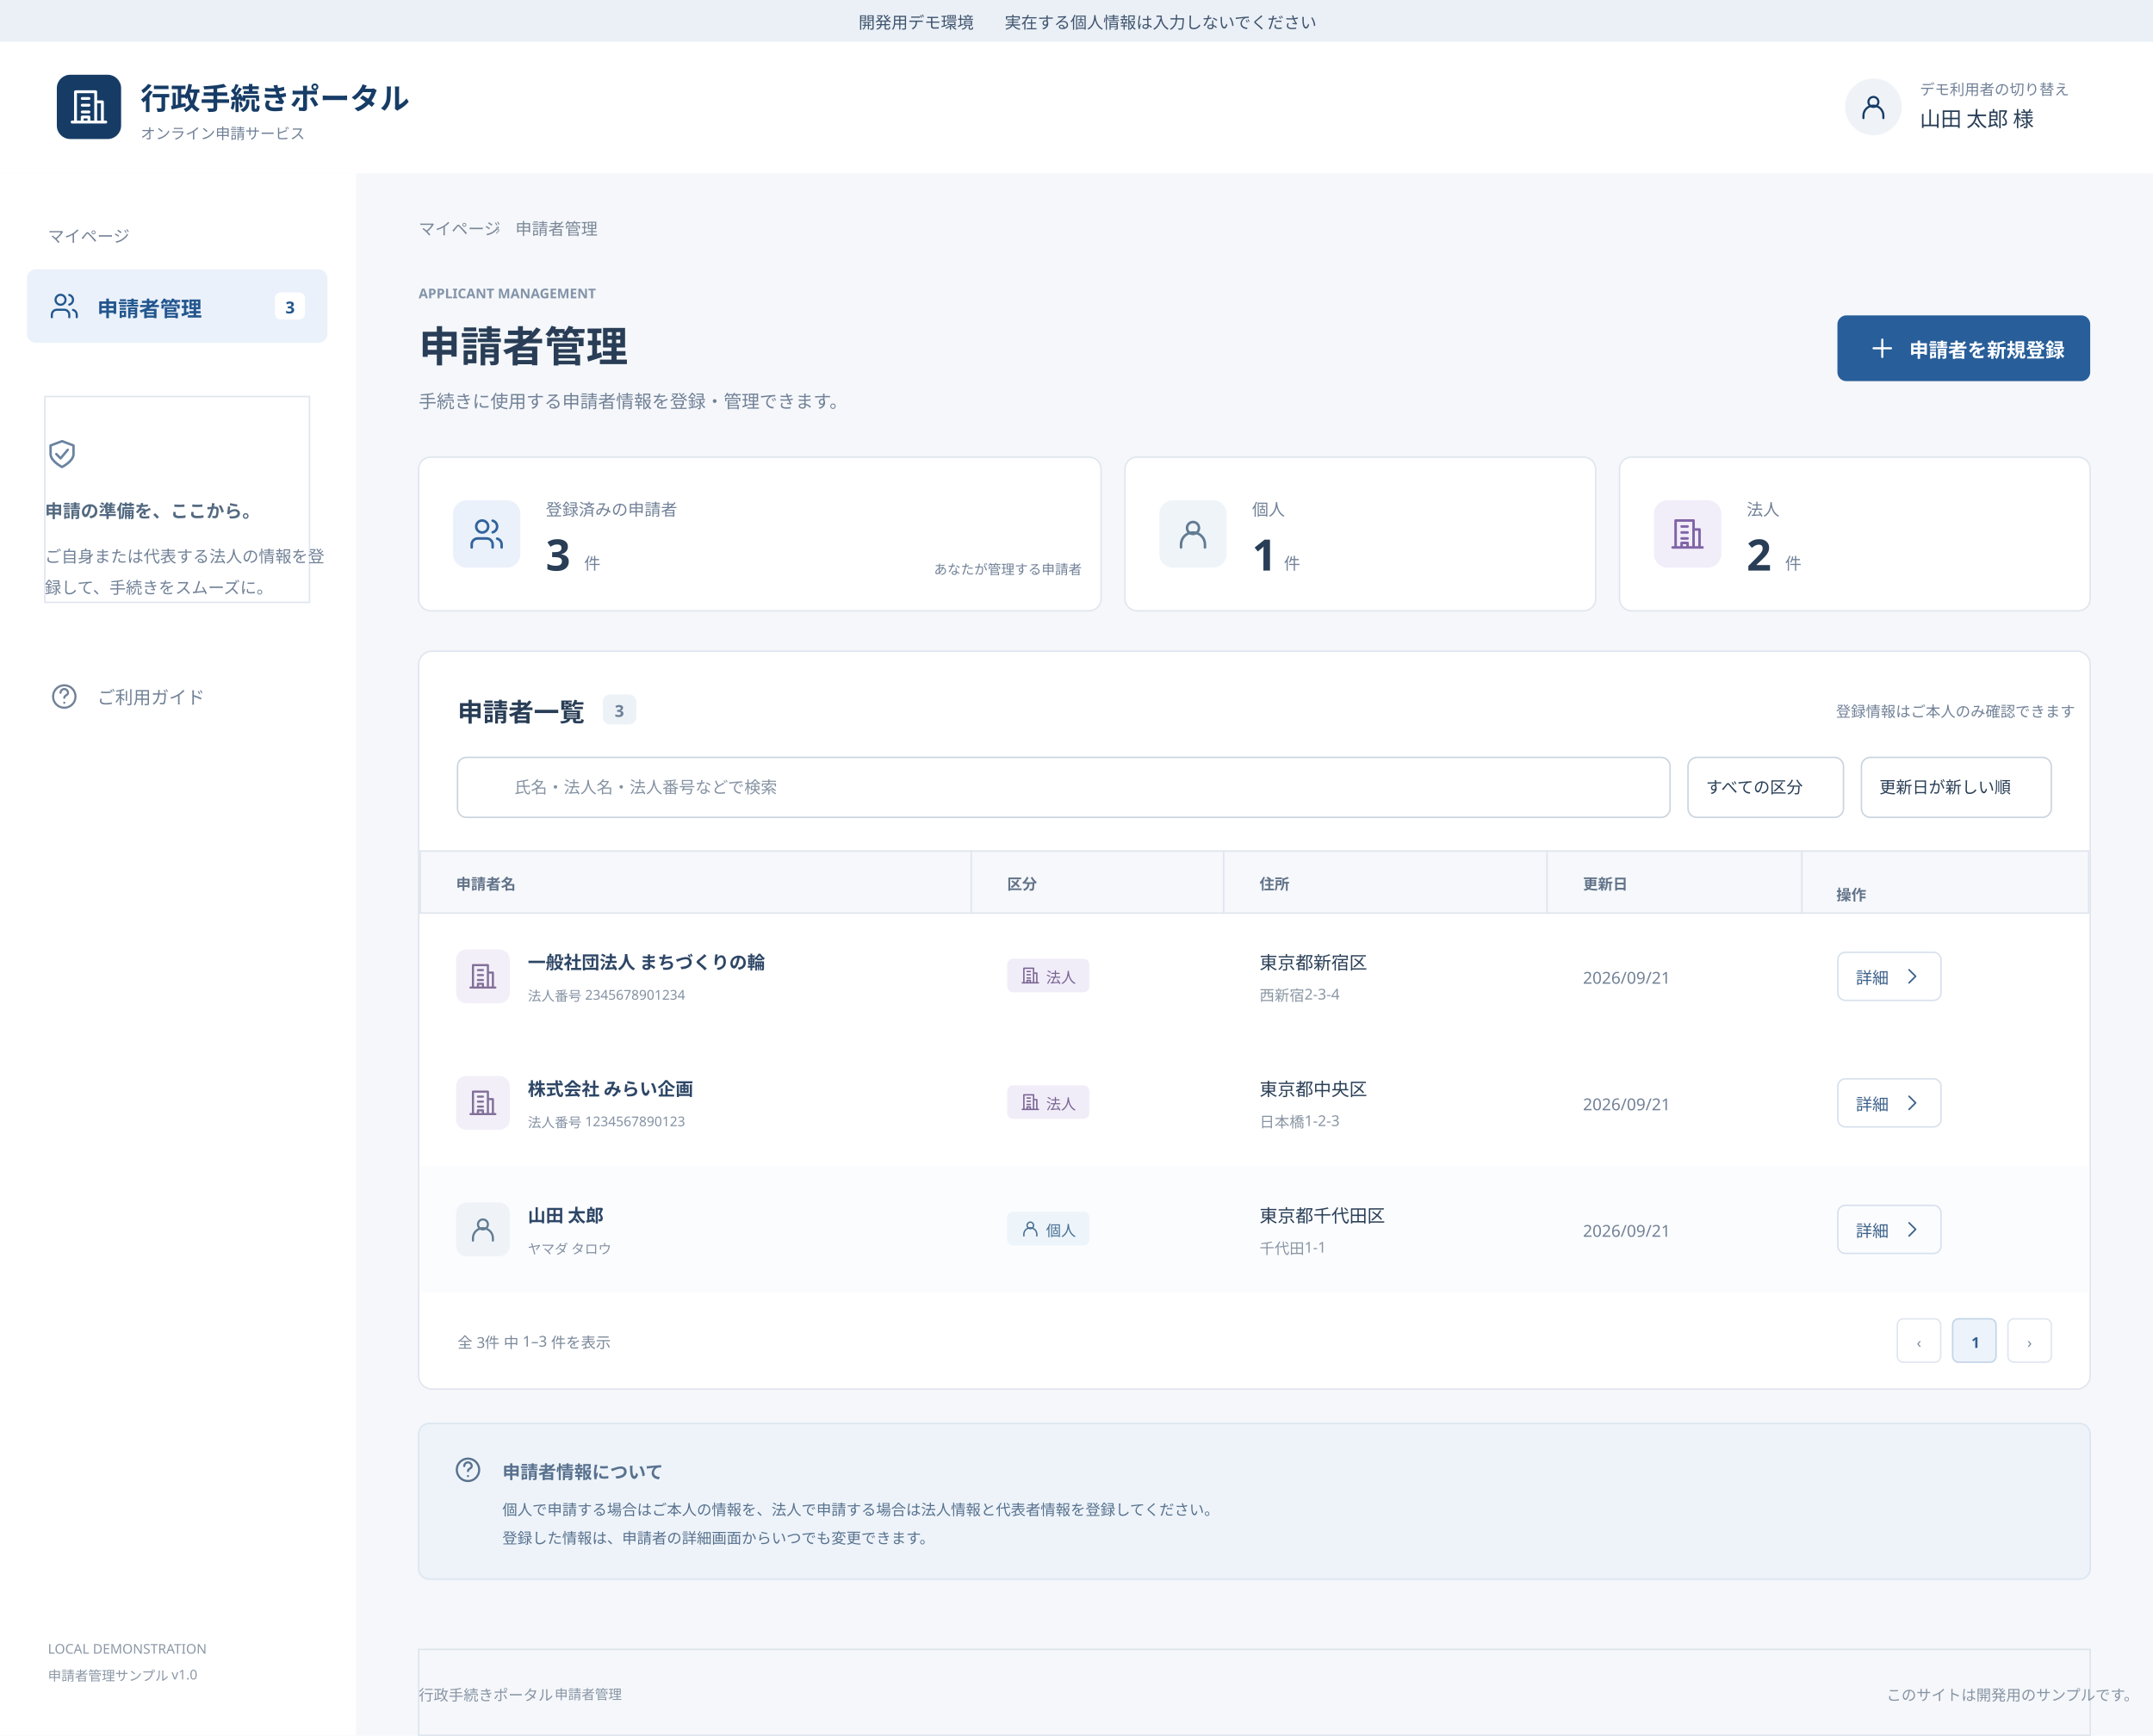
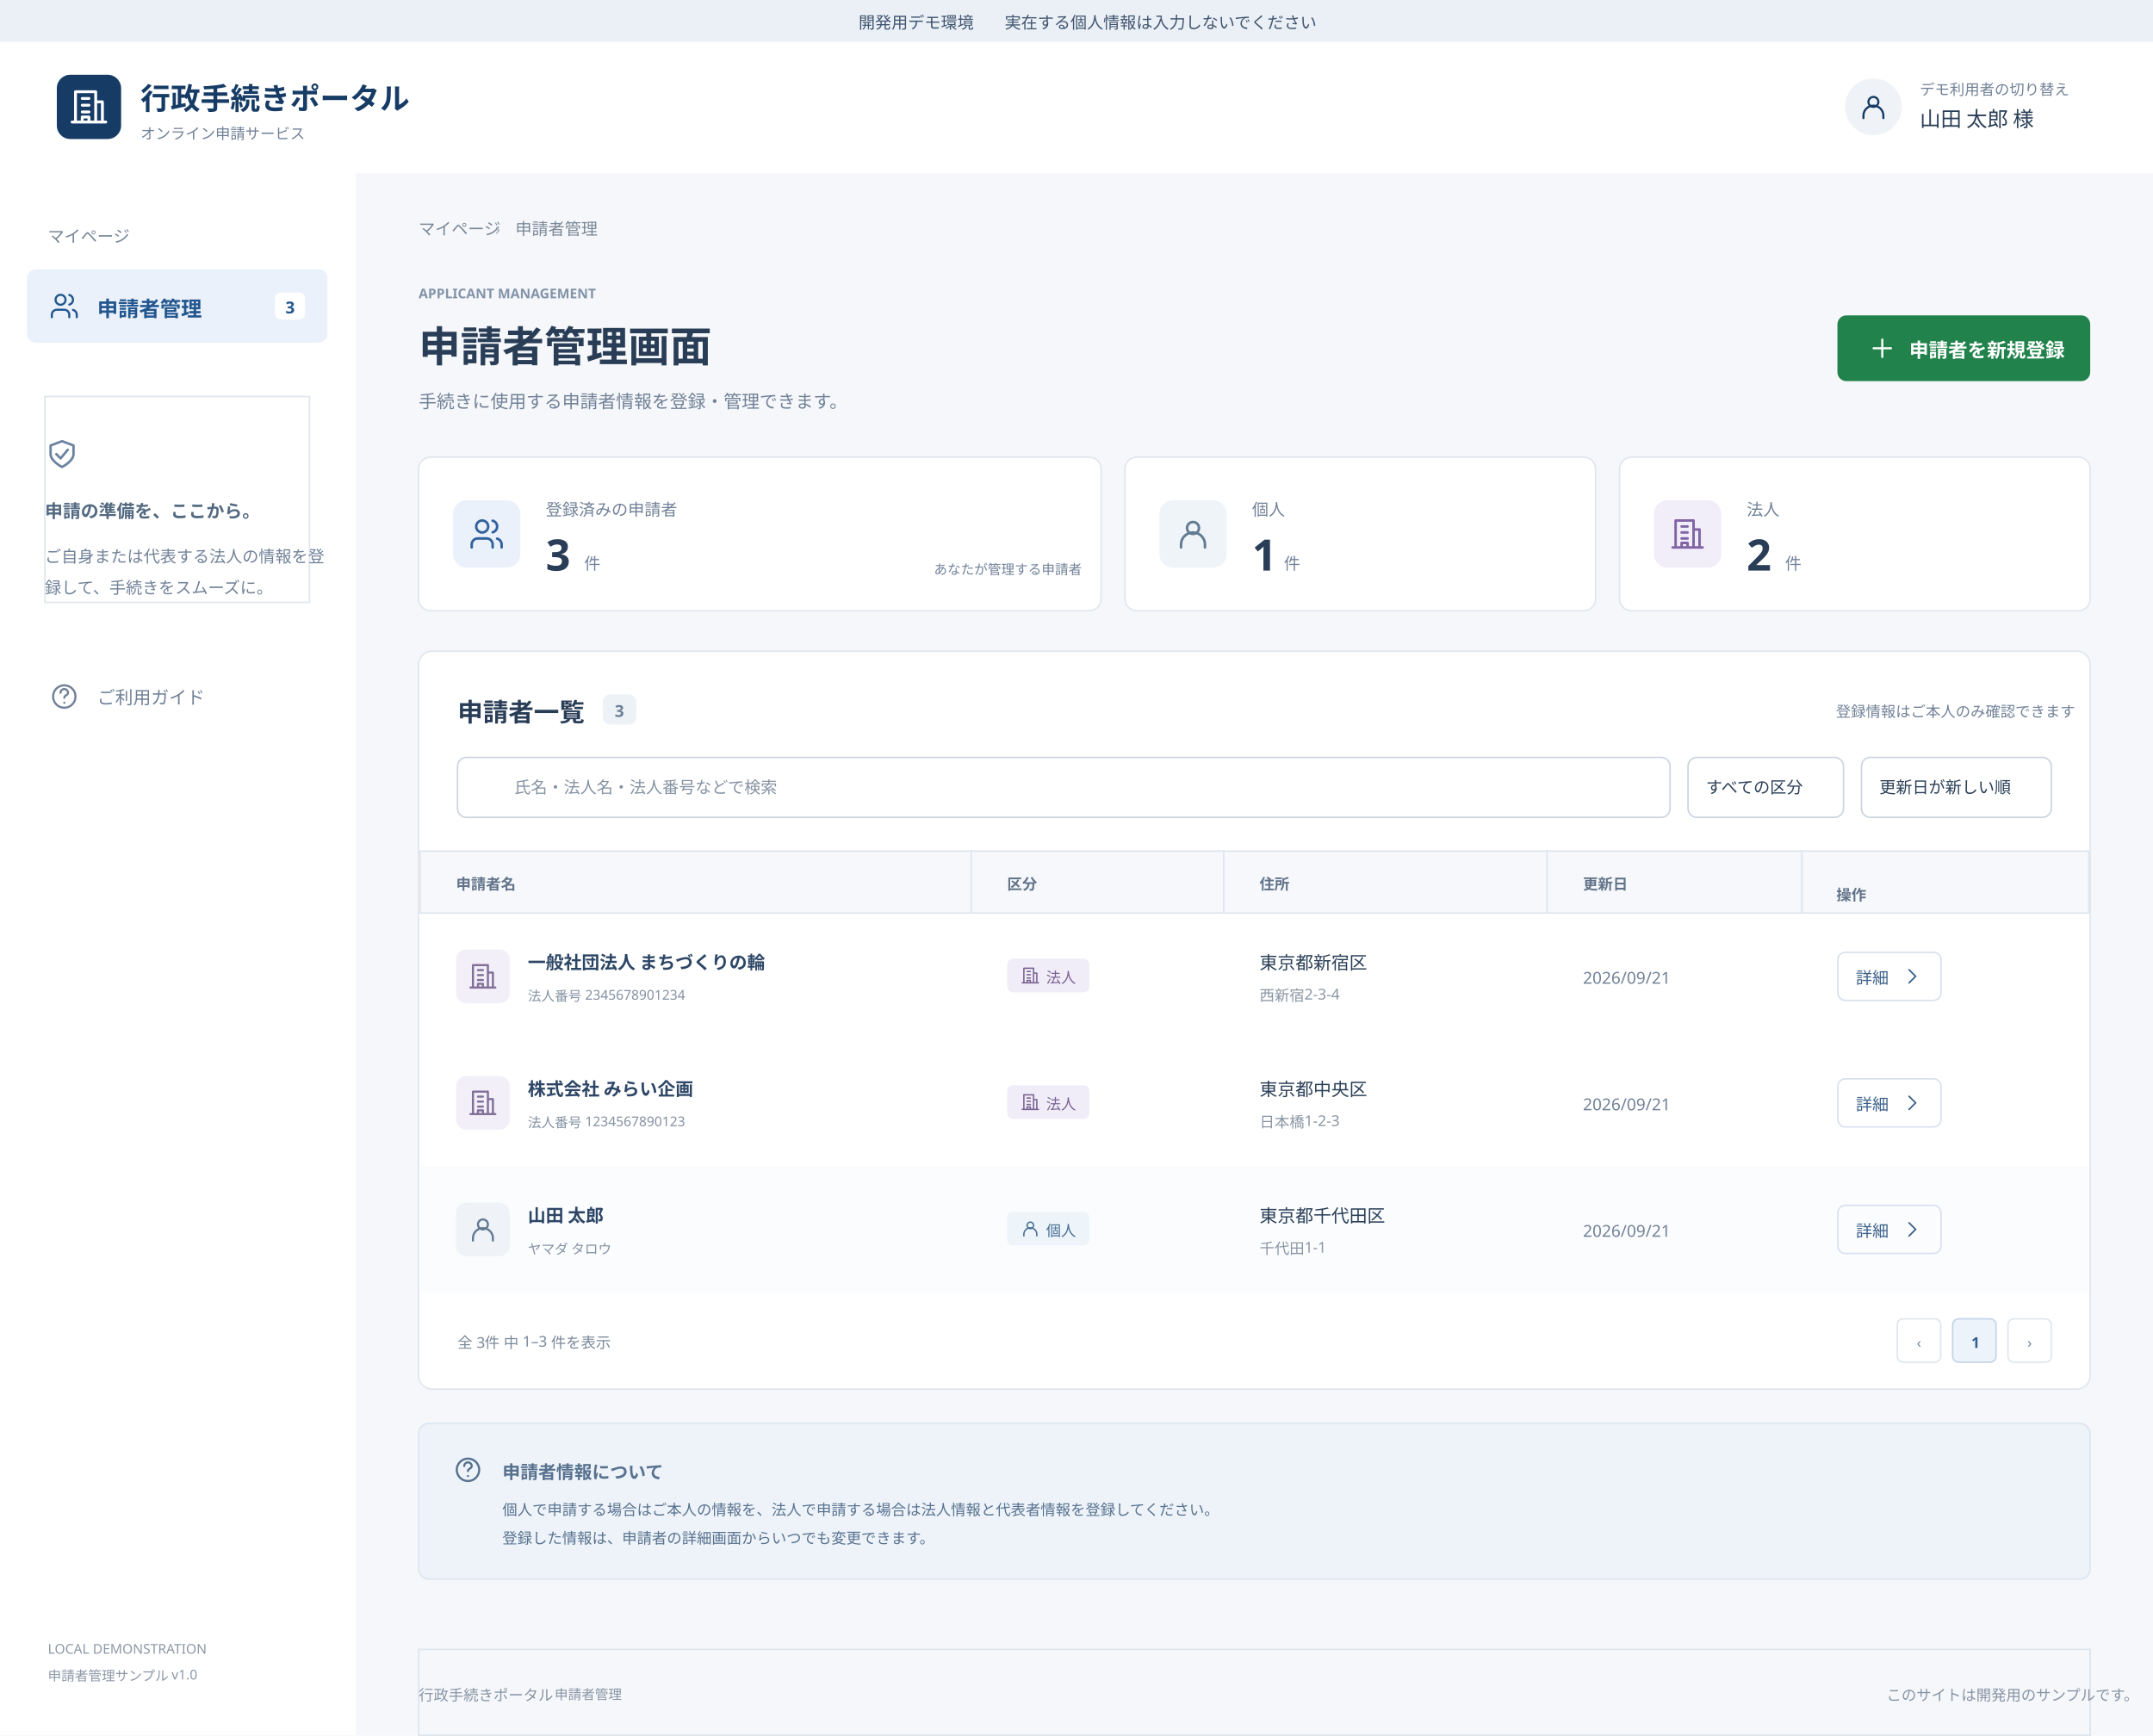
<svg xmlns="http://www.w3.org/2000/svg" width="1440" height="1161" viewBox="0 0 1440 1161">
  <rect width="1440" height="1161" fill="#f5f7fa" />
  <rect x="0" y="0" width="1440" height="1160.766" rx="0" fill="rgb(245, 247, 250)" stroke="none" stroke-width="0" />
  <rect x="0" y="0" width="1440" height="28" rx="0" fill="rgb(234, 240, 246)" stroke="none" stroke-width="0" />
  <text x="574.25" y="19.02" font-family="sans-serif" font-size="11px" font-weight="400" fill="rgb(65, 85, 111)">開発用デモ環境 </text>
  <text x="671.938" y="19.02" font-family="sans-serif" font-size="11px" font-weight="400" fill="rgb(65, 85, 111)">実在する個人情報は入力しないでください</text>
  <rect x="0" y="28" width="1440" height="88" rx="0" fill="rgb(255, 255, 255)" stroke="none" stroke-width="0" />
  <rect x="38" y="50" width="43" height="43" rx="9" fill="rgb(22, 60, 102)" stroke="none" stroke-width="0" />
  <svg x="46" y="58" width="27" height="27" viewBox="0 0 24 24" fill="none" stroke="rgb(255, 255, 255)" stroke-width="1.7" stroke-linecap="round" stroke-linejoin="round">
    <path d="M4 21V3h12v18M16 9h4v12M2 21h20M8 7h4M8 11h4M8 15h4M8 21v-3h4v3" />
  </svg>
  <text x="94" y="73.15" font-family="sans-serif" font-size="20px" font-weight="700" fill="rgb(22, 60, 102)">行政手続きポータル</text>
  <text x="94" y="92.95" font-family="sans-serif" font-size="10px" font-weight="400" fill="rgb(113, 129, 151)">オンライン申請サービス</text>
  <rect x="1234" y="52.5" width="38" height="38" rx="19" fill="rgb(239, 243, 248)" stroke="none" stroke-width="0" />
  <svg x="1243" y="61.5" width="20" height="20" viewBox="0 0 24 24" fill="none" stroke="rgb(22, 60, 102)" stroke-width="1.7" stroke-linecap="round" stroke-linejoin="round">
    <circle cx="12" cy="8" r="4" />
    <path d="M4 21v-2a8 8 0 0 1 16 0v2" />
  </svg>
  <text x="1284" y="63.45" font-family="sans-serif" font-size="10px" font-weight="400" fill="rgb(113, 129, 151)">デモ利用者の切り替え</text>
  <rect x="1284" y="66.75" width="118" height="26" rx="6" fill="rgb(255, 255, 255)" stroke="none" stroke-width="0" />
  <text x="1284" y="84.65" font-family="sans-serif" font-size="14px" fill="rgb(41, 62, 86)">山田 太郎 様</text>
  <rect x="0" y="116" width="238" height="1044.766" rx="0" fill="rgb(255, 255, 255)" stroke="none" stroke-width="0" />
  <text x="32" y="162.02" font-family="sans-serif" font-size="11px" font-weight="400" fill="rgb(118, 132, 151)">マイページ</text>
  <rect x="18" y="180.141" width="201" height="49.094" rx="6" fill="rgb(234, 241, 250)" stroke="none" stroke-width="0" />
  <svg x="33" y="194.688" width="20" height="20" viewBox="0 0 24 24" fill="none" stroke="rgb(34, 86, 142)" stroke-width="1.7" stroke-linecap="round" stroke-linejoin="round">
    <path d="M16 21v-2a4 4 0 0 0-4-4H6a4 4 0 0 0-4 4v2" />
    <circle cx="9" cy="7" r="4" />
    <path d="M22 21v-2a4 4 0 0 0-3-3.87M16 3.13a4 4 0 0 1 0 7.75" />
  </svg>
  <text x="65" y="211.621" font-family="sans-serif" font-size="14px" font-weight="600" fill="rgb(34, 86, 142)">申請者管理</text>
  <rect x="183.891" y="195.609" width="20.109" height="18.141" rx="4" fill="rgb(255, 255, 255)" stroke="none" stroke-width="0" />
  <text x="190.891" y="209.629" font-family="sans-serif" font-size="11px" font-weight="600" fill="rgb(34, 86, 142)">3</text>
  <rect x="30" y="265.234" width="177" height="137.672" rx="0" fill="none" stroke="rgb(224, 230, 238)" stroke-width="1" />
  <svg x="30" y="292.234" width="23" height="23" viewBox="0 0 24 24" fill="none" stroke="rgb(106, 131, 160)" stroke-width="1.7" stroke-linecap="round" stroke-linejoin="round">
    <path d="m12 3 8 3v6c0 5-8 9-8 9s-8-4-8-9V6Z" />
    <path d="m8 12 3 3 5-6" />
  </svg>
  <text x="30" y="346.168" font-family="sans-serif" font-size="12px" font-weight="700" fill="rgb(83, 105, 128)">申請の準備を、ここから。</text>
  <text x="30" y="376.145" font-family="sans-serif" font-size="11px" font-weight="400" fill="rgb(113, 129, 151)">ご自身または代表する法人の情報を登</text>
  <text x="30" y="397.036" font-family="sans-serif" font-size="11px" font-weight="400" fill="rgb(113, 129, 151)">録して、手続きをスムーズに。</text>
  <svg x="33" y="455.906" width="20" height="20" viewBox="0 0 24 24" fill="none" stroke="rgb(113, 129, 151)" stroke-width="1.7" stroke-linecap="round" stroke-linejoin="round">
    <circle cx="12" cy="12" r="9" />
    <path d="M9 9a3 3 0 0 1 6 0c0 2-3 2-3 4M12 17h.01" />
  </svg>
  <text x="65" y="470.84" font-family="sans-serif" font-size="12px" font-weight="400" fill="rgb(113, 129, 151)">ご利用ガイド</text>
  <text x="32" y="1106.146" font-family="sans-serif" font-size="9px" font-weight="400" fill="rgb(139, 151, 166)">LOCAL DEMONSTRATION</text>
  <text x="32" y="1124.146" font-family="sans-serif" font-size="9px" font-weight="400" fill="rgb(139, 151, 166)">申請者管理サンプル v1.0</text>
  <text x="280" y="157.02" font-family="sans-serif" font-size="11px" font-weight="400" fill="rgb(122, 135, 151)">マイページ</text>
  <text x="331.188" y="157.02" font-family="sans-serif" font-size="11px" font-weight="400" fill="rgb(160, 172, 184)">›</text>
  <text x="344.672" y="157.02" font-family="sans-serif" font-size="11px" font-weight="400" fill="rgb(122, 135, 151)">申請者管理</text>
  <text x="280" y="199.521" font-family="sans-serif" font-size="9px" font-weight="700" fill="rgb(130, 147, 168)">APPLICANT MANAGEMENT</text>
-   <text x="280" y="241.944" font-family="sans-serif" font-size="28px" font-weight="700" fill="rgb(41, 62, 86)">申請者管理</text>
+   <text x="280" y="241.944" font-family="sans-serif" font-size="28px" font-weight="700" fill="rgb(41, 62, 86)">申請者管理画面</text>
  <text x="280" y="272.824" font-family="sans-serif" font-size="12px" font-weight="400" fill="rgb(113, 129, 151)">手続きに使用する申請者情報を登録・管理できます。</text>
-   <rect x="1228.938" y="210.953" width="169.062" height="44" rx="6" fill="rgb(40, 94, 153)" stroke="none" stroke-width="0" />
+   <rect x="1228.938" y="210.953" width="169.062" height="44" rx="6" fill="rgb(33, 131, 75)" stroke="none" stroke-width="0" />
  <svg x="1248.938" y="222.953" width="20" height="20" viewBox="0 0 24 24" fill="none" stroke="rgb(255, 255, 255)" stroke-width="1.7" stroke-linecap="round" stroke-linejoin="round">
    <path d="M12 5v14M5 12h14" />
  </svg>
  <text x="1276.938" y="238.894" font-family="sans-serif" font-size="13px" font-weight="600" fill="rgb(255, 255, 255)">申請者を新規登録</text>
  <rect x="280" y="305.781" width="456.422" height="102.781" rx="8" fill="rgb(255, 255, 255)" stroke="rgb(224, 230, 238)" stroke-width="1" />
  <rect x="303" y="334.672" width="45" height="45" rx="9" fill="rgb(234, 241, 251)" stroke="none" stroke-width="0" />
  <svg x="313.5" y="345.172" width="24" height="24" viewBox="0 0 24 24" fill="none" stroke="rgb(50, 98, 156)" stroke-width="1.7" stroke-linecap="round" stroke-linejoin="round">
    <path d="M16 21v-2a4 4 0 0 0-4-4H6a4 4 0 0 0-4 4v2" />
    <circle cx="9" cy="7" r="4" />
    <path d="M22 21v-2a4 4 0 0 0-3-3.87M16 3.13a4 4 0 0 1 0 7.75" />
  </svg>
  <text x="365" y="344.801" font-family="sans-serif" font-size="11px" font-weight="400" fill="rgb(113, 129, 151)">登録済みの申請者</text>
  <text x="365" y="381.655" font-family="sans-serif" font-size="29px" font-weight="650" fill="rgb(41, 62, 86)">3</text>
  <text x="390.688" y="380.895" font-family="sans-serif" font-size="11px" font-weight="400" fill="rgb(113, 129, 151)">件</text>
  <text x="624.594" y="384.099" font-family="sans-serif" font-size="9px" font-weight="400" fill="rgb(113, 129, 151)">あなたが管理する申請者</text>
  <rect x="752.422" y="305.781" width="314.781" height="102.781" rx="8" fill="rgb(255, 255, 255)" stroke="rgb(224, 230, 238)" stroke-width="1" />
  <rect x="775.422" y="334.672" width="45" height="45" rx="9" fill="rgb(239, 244, 248)" stroke="none" stroke-width="0" />
  <svg x="785.922" y="345.172" width="24" height="24" viewBox="0 0 24 24" fill="none" stroke="rgb(98, 123, 147)" stroke-width="1.7" stroke-linecap="round" stroke-linejoin="round">
    <circle cx="12" cy="8" r="4" />
    <path d="M4 21v-2a8 8 0 0 1 16 0v2" />
  </svg>
  <text x="837.422" y="344.801" font-family="sans-serif" font-size="11px" font-weight="400" fill="rgb(113, 129, 151)">個人</text>
  <text x="837.422" y="381.655" font-family="sans-serif" font-size="29px" font-weight="650" fill="rgb(41, 62, 86)">1</text>
  <text x="858.672" y="380.895" font-family="sans-serif" font-size="11px" font-weight="400" fill="rgb(113, 129, 151)">件</text>
  <rect x="1083.203" y="305.781" width="314.781" height="102.781" rx="8" fill="rgb(255, 255, 255)" stroke="rgb(224, 230, 238)" stroke-width="1" />
  <rect x="1106.203" y="334.672" width="45" height="45" rx="9" fill="rgb(241, 237, 249)" stroke="none" stroke-width="0" />
  <svg x="1116.703" y="345.172" width="24" height="24" viewBox="0 0 24 24" fill="none" stroke="rgb(128, 100, 166)" stroke-width="1.7" stroke-linecap="round" stroke-linejoin="round">
    <path d="M4 21V3h12v18M16 9h4v12M2 21h20M8 7h4M8 11h4M8 15h4M8 21v-3h4v3" />
  </svg>
  <text x="1168.203" y="344.801" font-family="sans-serif" font-size="11px" font-weight="400" fill="rgb(113, 129, 151)">法人</text>
  <text x="1168.203" y="381.655" font-family="sans-serif" font-size="29px" font-weight="650" fill="rgb(41, 62, 86)">2</text>
  <text x="1193.891" y="380.895" font-family="sans-serif" font-size="11px" font-weight="400" fill="rgb(113, 129, 151)">件</text>
  <rect x="280" y="435.562" width="1118" height="493.609" rx="9" fill="rgb(255, 255, 255)" stroke="rgb(224, 230, 238)" stroke-width="1" />
  <text x="306" y="482.502" font-family="sans-serif" font-size="17px" font-weight="700" fill="rgb(41, 62, 86)">申請者一覧</text>
  <rect x="403.125" y="464.516" width="22.547" height="20.141" rx="5" fill="rgb(237, 242, 247)" stroke="none" stroke-width="0" />
  <text x="411.125" y="479.536" font-family="sans-serif" font-size="11px" font-weight="700" fill="rgb(108, 128, 152)">3</text>
  <text x="1227.922" y="479.528" font-family="sans-serif" font-size="10px" font-weight="400" fill="rgb(113, 129, 151)">登録情報はご本人のみ確認できます</text>
  <svg x="318" y="516.672" width="17" height="20" viewBox="0 0 24 24" fill="none" stroke="rgb(139, 153, 170)" stroke-width="1.7" stroke-linecap="round" stroke-linejoin="round">
    <circle cx="10" cy="10" r="7" />
    <path d="m15 15 6 6" />
  </svg>
  <rect x="306" y="506.609" width="811" height="40.141" rx="6" fill="rgb(255, 255, 255)" stroke="rgb(203, 212, 223)" stroke-width="1" />
  <text x="344" y="530.53" font-family="sans-serif" font-size="11px" fill="#8592a2">氏名・法人名・法人番号などで検索</text>
  <rect x="1129" y="506.609" width="104" height="40.141" rx="6" fill="rgb(255, 255, 255)" stroke="rgb(203, 212, 223)" stroke-width="1" />
  <text x="1141" y="530.53" font-family="sans-serif" font-size="11px" fill="rgb(41, 62, 86)">すべての区分</text>
  <rect x="1245" y="506.609" width="127" height="40.141" rx="6" fill="rgb(255, 255, 255)" stroke="rgb(203, 212, 223)" stroke-width="1" />
  <text x="1257" y="530.53" font-family="sans-serif" font-size="11px" fill="rgb(41, 62, 86)">更新日が新しい順</text>
  <rect x="281" y="569.25" width="368.625" height="41.5" rx="0" fill="rgb(246, 248, 251)" stroke="rgb(224, 230, 238)" stroke-width="1" />
  <text x="305" y="594.95" font-family="sans-serif" font-size="10px" font-weight="600" fill="rgb(98, 115, 137)">申請者名</text>
  <rect x="649.625" y="569.25" width="168.797" height="41.5" rx="0" fill="rgb(246, 248, 251)" stroke="rgb(224, 230, 238)" stroke-width="1" />
  <text x="673.625" y="594.95" font-family="sans-serif" font-size="10px" font-weight="600" fill="rgb(98, 115, 137)">区分</text>
  <rect x="818.422" y="569.25" width="216.328" height="41.5" rx="0" fill="rgb(246, 248, 251)" stroke="rgb(224, 230, 238)" stroke-width="1" />
  <text x="842.422" y="594.95" font-family="sans-serif" font-size="10px" font-weight="600" fill="rgb(98, 115, 137)">住所</text>
  <rect x="1034.75" y="569.25" width="170.469" height="41.5" rx="0" fill="rgb(246, 248, 251)" stroke="rgb(224, 230, 238)" stroke-width="1" />
  <text x="1058.75" y="594.95" font-family="sans-serif" font-size="10px" font-weight="600" fill="rgb(98, 115, 137)">更新日</text>
  <rect x="1205.219" y="569.25" width="191.781" height="41.5" rx="0" fill="rgb(246, 248, 251)" stroke="rgb(224, 230, 238)" stroke-width="1" />
  <text x="1228.219" y="602.2" font-family="sans-serif" font-size="10px" font-weight="600" fill="rgb(98, 115, 137)">操作</text>
  <rect x="305" y="635.062" width="36" height="36" rx="7" fill="rgb(242, 239, 249)" stroke="none" stroke-width="0" />
  <svg x="313" y="643.062" width="20" height="20" viewBox="0 0 24 24" fill="none" stroke="rgb(130, 112, 152)" stroke-width="1.7" stroke-linecap="round" stroke-linejoin="round">
    <path d="M4 21V3h12v18M16 9h4v12M2 21h20M8 7h4M8 11h4M8 15h4M8 21v-3h4v3" />
  </svg>
  <text x="353" y="648.09" font-family="sans-serif" font-size="12px" font-weight="650" fill="rgb(45, 70, 102)">一般社団法人 まちづくりの輪</text>
  <text x="353" y="669.427" font-family="sans-serif" font-size="9px" font-weight="400" fill="rgb(131, 145, 162)">法人番号 2345678901234</text>
  <rect x="673.625" y="641.297" width="55" height="22.5" rx="4" fill="rgb(241, 237, 248)" stroke="none" stroke-width="0" />
  <svg x="682.625" y="646.047" width="13" height="13" viewBox="0 0 24 24" fill="none" stroke="rgb(121, 100, 147)" stroke-width="1.7" stroke-linecap="round" stroke-linejoin="round">
    <path d="M4 21V3h12v18M16 9h4v12M2 21h20M8 7h4M8 11h4M8 15h4M8 21v-3h4v3" />
  </svg>
  <text x="699.625" y="657.497" font-family="sans-serif" font-size="10px" font-weight="400" fill="rgb(121, 100, 147)">法人</text>
  <text x="842.422" y="648.262" font-family="sans-serif" font-size="12px" font-weight="400" fill="rgb(41, 62, 86)">東京都</text>
  <text x="878.422" y="648.262" font-family="sans-serif" font-size="12px" font-weight="400" fill="rgb(41, 62, 86)">新宿区</text>
  <text x="842.422" y="669.419" font-family="sans-serif" font-size="10px" font-weight="400" fill="rgb(137, 149, 163)">西新宿2-3-4</text>
  <text x="1058.75" y="658.02" font-family="sans-serif" font-size="11px" font-weight="400" fill="rgb(113, 129, 150)">2026/09/21</text>
  <rect x="1229.219" y="637" width="69" height="32.141" rx="5" fill="none" stroke="rgb(215, 225, 237)" stroke-width="1" />
  <text x="1241.219" y="658.02" font-family="sans-serif" font-size="11px" font-weight="400" fill="rgb(59, 96, 137)">詳細</text>
  <svg x="1271.219" y="645.562" width="15" height="15" viewBox="0 0 24 24" fill="none" stroke="rgb(59, 96, 137)" stroke-width="1.7" stroke-linecap="round" stroke-linejoin="round">
    <path d="m9 5 7 7-7 7" />
  </svg>
  <rect x="305" y="719.703" width="36" height="36" rx="7" fill="rgb(242, 239, 249)" stroke="none" stroke-width="0" />
  <svg x="313" y="727.703" width="20" height="20" viewBox="0 0 24 24" fill="none" stroke="rgb(130, 112, 152)" stroke-width="1.7" stroke-linecap="round" stroke-linejoin="round">
    <path d="M4 21V3h12v18M16 9h4v12M2 21h20M8 7h4M8 11h4M8 15h4M8 21v-3h4v3" />
  </svg>
  <text x="353" y="732.731" font-family="sans-serif" font-size="12px" font-weight="650" fill="rgb(45, 70, 102)">株式会社 みらい企画</text>
  <text x="353" y="754.067" font-family="sans-serif" font-size="9px" font-weight="400" fill="rgb(131, 145, 162)">法人番号 1234567890123</text>
  <rect x="673.625" y="725.938" width="55" height="22.5" rx="4" fill="rgb(241, 237, 248)" stroke="none" stroke-width="0" />
  <svg x="682.625" y="730.688" width="13" height="13" viewBox="0 0 24 24" fill="none" stroke="rgb(121, 100, 147)" stroke-width="1.7" stroke-linecap="round" stroke-linejoin="round">
    <path d="M4 21V3h12v18M16 9h4v12M2 21h20M8 7h4M8 11h4M8 15h4M8 21v-3h4v3" />
  </svg>
  <text x="699.625" y="742.138" font-family="sans-serif" font-size="10px" font-weight="400" fill="rgb(121, 100, 147)">法人</text>
  <text x="842.422" y="732.903" font-family="sans-serif" font-size="12px" font-weight="400" fill="rgb(41, 62, 86)">東京都</text>
  <text x="878.422" y="732.903" font-family="sans-serif" font-size="12px" font-weight="400" fill="rgb(41, 62, 86)">中央区</text>
  <text x="842.422" y="754.059" font-family="sans-serif" font-size="10px" font-weight="400" fill="rgb(137, 149, 163)">日本橋1-2-3</text>
  <text x="1058.75" y="742.661" font-family="sans-serif" font-size="11px" font-weight="400" fill="rgb(113, 129, 150)">2026/09/21</text>
  <rect x="1229.219" y="721.641" width="69" height="32.141" rx="5" fill="none" stroke="rgb(215, 225, 237)" stroke-width="1" />
  <text x="1241.219" y="742.661" font-family="sans-serif" font-size="11px" font-weight="400" fill="rgb(59, 96, 137)">詳細</text>
  <svg x="1271.219" y="730.203" width="15" height="15" viewBox="0 0 24 24" fill="none" stroke="rgb(59, 96, 137)" stroke-width="1.7" stroke-linecap="round" stroke-linejoin="round">
    <path d="m9 5 7 7-7 7" />
  </svg>
  <rect x="281" y="780.031" width="1116" height="84.641" rx="0" fill="rgb(251, 252, 254)" stroke="none" stroke-width="0" />
  <rect x="305" y="804.344" width="36" height="36" rx="7" fill="rgb(239, 243, 248)" stroke="none" stroke-width="0" />
  <svg x="313" y="812.344" width="20" height="20" viewBox="0 0 24 24" fill="none" stroke="rgb(98, 123, 147)" stroke-width="1.7" stroke-linecap="round" stroke-linejoin="round">
    <circle cx="12" cy="8" r="4" />
    <path d="M4 21v-2a8 8 0 0 1 16 0v2" />
  </svg>
  <text x="353" y="817.371" font-family="sans-serif" font-size="12px" font-weight="650" fill="rgb(45, 70, 102)">山田 太郎</text>
  <text x="353" y="838.708" font-family="sans-serif" font-size="9px" font-weight="400" fill="rgb(131, 145, 162)">ヤマダ タロウ</text>
  <rect x="673.625" y="810.578" width="55" height="22.5" rx="4" fill="rgb(237, 244, 250)" stroke="none" stroke-width="0" />
  <svg x="682.625" y="815.328" width="13" height="13" viewBox="0 0 24 24" fill="none" stroke="rgb(70, 110, 146)" stroke-width="1.7" stroke-linecap="round" stroke-linejoin="round">
    <circle cx="12" cy="8" r="4" />
    <path d="M4 21v-2a8 8 0 0 1 16 0v2" />
  </svg>
  <text x="699.625" y="826.778" font-family="sans-serif" font-size="10px" font-weight="400" fill="rgb(70, 110, 146)">個人</text>
  <text x="842.422" y="817.543" font-family="sans-serif" font-size="12px" font-weight="400" fill="rgb(41, 62, 86)">東京都</text>
  <text x="878.422" y="817.543" font-family="sans-serif" font-size="12px" font-weight="400" fill="rgb(41, 62, 86)">千代田区</text>
  <text x="842.422" y="838.7" font-family="sans-serif" font-size="10px" font-weight="400" fill="rgb(137, 149, 163)">千代田1-1</text>
  <text x="1058.75" y="827.301" font-family="sans-serif" font-size="11px" font-weight="400" fill="rgb(113, 129, 150)">2026/09/21</text>
  <rect x="1229.219" y="806.281" width="69" height="32.141" rx="5" fill="none" stroke="rgb(215, 225, 237)" stroke-width="1" />
  <text x="1241.219" y="827.301" font-family="sans-serif" font-size="11px" font-weight="400" fill="rgb(59, 96, 137)">詳細</text>
  <svg x="1271.219" y="814.844" width="15" height="15" viewBox="0 0 24 24" fill="none" stroke="rgb(59, 96, 137)" stroke-width="1.7" stroke-linecap="round" stroke-linejoin="round">
    <path d="m9 5 7 7-7 7" />
  </svg>
  <text x="306" y="901.622" font-family="sans-serif" font-size="10px" font-weight="400" fill="rgb(122, 136, 152)">全 </text>
  <text x="318.75" y="901.622" font-family="sans-serif" font-size="10px" font-weight="400" fill="rgb(122, 136, 152)">3</text>
  <text x="324.141" y="901.622" font-family="sans-serif" font-size="10px" font-weight="400" fill="rgb(122, 136, 152)"> 件</text>
  <text x="336.891" y="901.622" font-family="sans-serif" font-size="10px" font-weight="400" fill="rgb(122, 136, 152)">中 1–3 件を表示</text>
  <rect x="1269" y="882.172" width="29" height="29" rx="4" fill="none" stroke="rgb(224, 230, 238)" stroke-width="1" />
  <text x="1281.906" y="901.622" font-family="sans-serif" font-size="10px" font-weight="400" fill="rgb(122, 136, 152)">‹</text>
  <rect x="1306" y="882.172" width="29" height="29" rx="4" fill="rgb(237, 243, 250)" stroke="rgb(196, 212, 232)" stroke-width="1" />
  <text x="1318.484" y="901.622" font-family="sans-serif" font-size="10px" font-weight="600" fill="rgb(49, 95, 148)">1</text>
  <rect x="1343" y="882.172" width="29" height="29" rx="4" fill="none" stroke="rgb(224, 230, 238)" stroke-width="1" />
  <text x="1355.906" y="901.622" font-family="sans-serif" font-size="10px" font-weight="400" fill="rgb(122, 136, 152)">›</text>
  <rect x="280" y="952.172" width="1118" height="104.094" rx="7" fill="rgb(237, 243, 249)" stroke="rgb(220, 230, 240)" stroke-width="1" />
  <svg x="303" y="973.172" width="20" height="20" viewBox="0 0 24 24" fill="none" stroke="rgb(88, 113, 142)" stroke-width="1.7" stroke-linecap="round" stroke-linejoin="round">
    <circle cx="12" cy="12" r="9" />
    <path d="M9 9a3 3 0 0 1 6 0c0 2-3 2-3 4M12 17h.01" />
  </svg>
  <text x="336" y="989.012" font-family="sans-serif" font-size="12px" font-weight="600" fill="rgb(88, 113, 142)">申請者情報について</text>
  <text x="336" y="1013.466" font-family="sans-serif" font-size="10px" font-weight="400" fill="rgb(88, 113, 142)">個人で申請する場合はご本人の情報を、法人で申請する場合は法人情報と代表者情報を登録してください。</text>
  <text x="336" y="1032.466" font-family="sans-serif" font-size="10px" font-weight="400" fill="rgb(88, 113, 142)">登録した情報は、申請者の詳細画面からいつでも変更できます。</text>
  <rect x="280" y="1103.266" width="1118" height="57.5" rx="0" fill="none" stroke="rgb(222, 229, 237)" stroke-width="1" />
  <text x="280" y="1137.466" font-family="sans-serif" font-size="10px" font-weight="400" fill="rgb(135, 148, 164)">行政手続きポータル </text>
  <text x="370.906" y="1136.646" font-family="sans-serif" font-size="9px" font-weight="400" fill="rgb(135, 148, 164)">申請者管理</text>
  <text x="1261.75" y="1137.466" font-family="sans-serif" font-size="10px" font-weight="400" fill="rgb(135, 148, 164)">このサイトは開発用のサンプルです。</text>
</svg>
